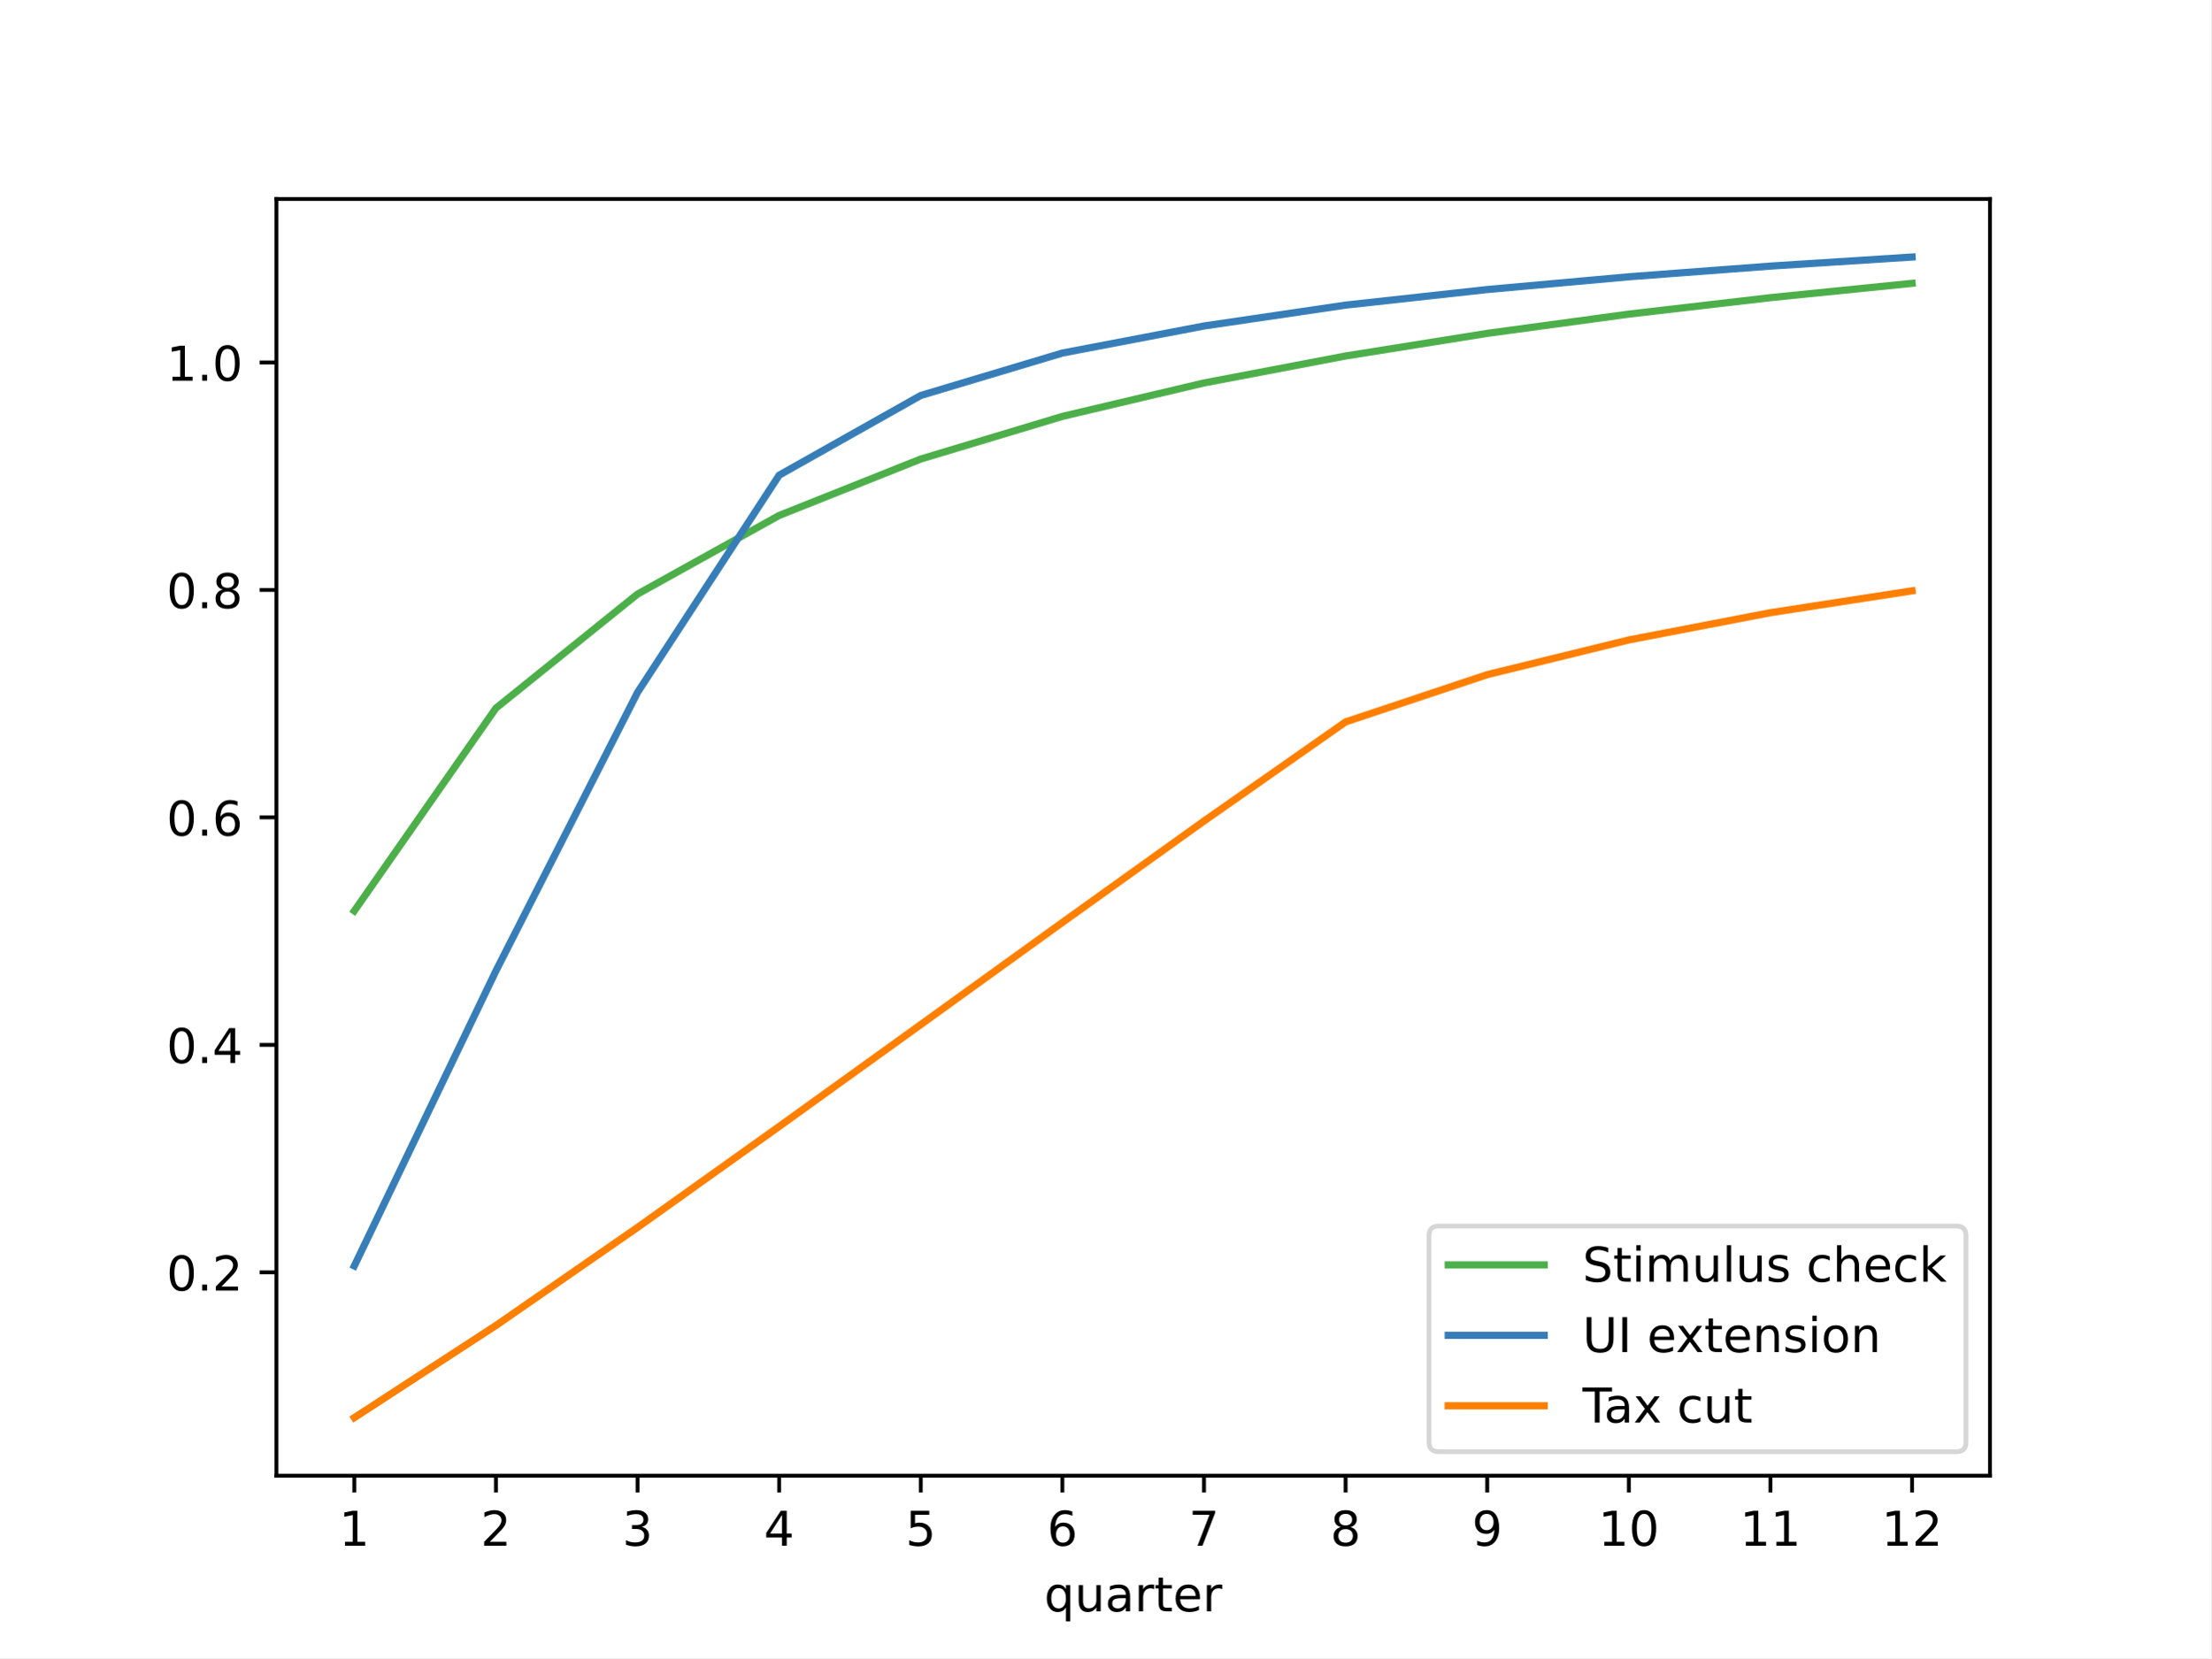
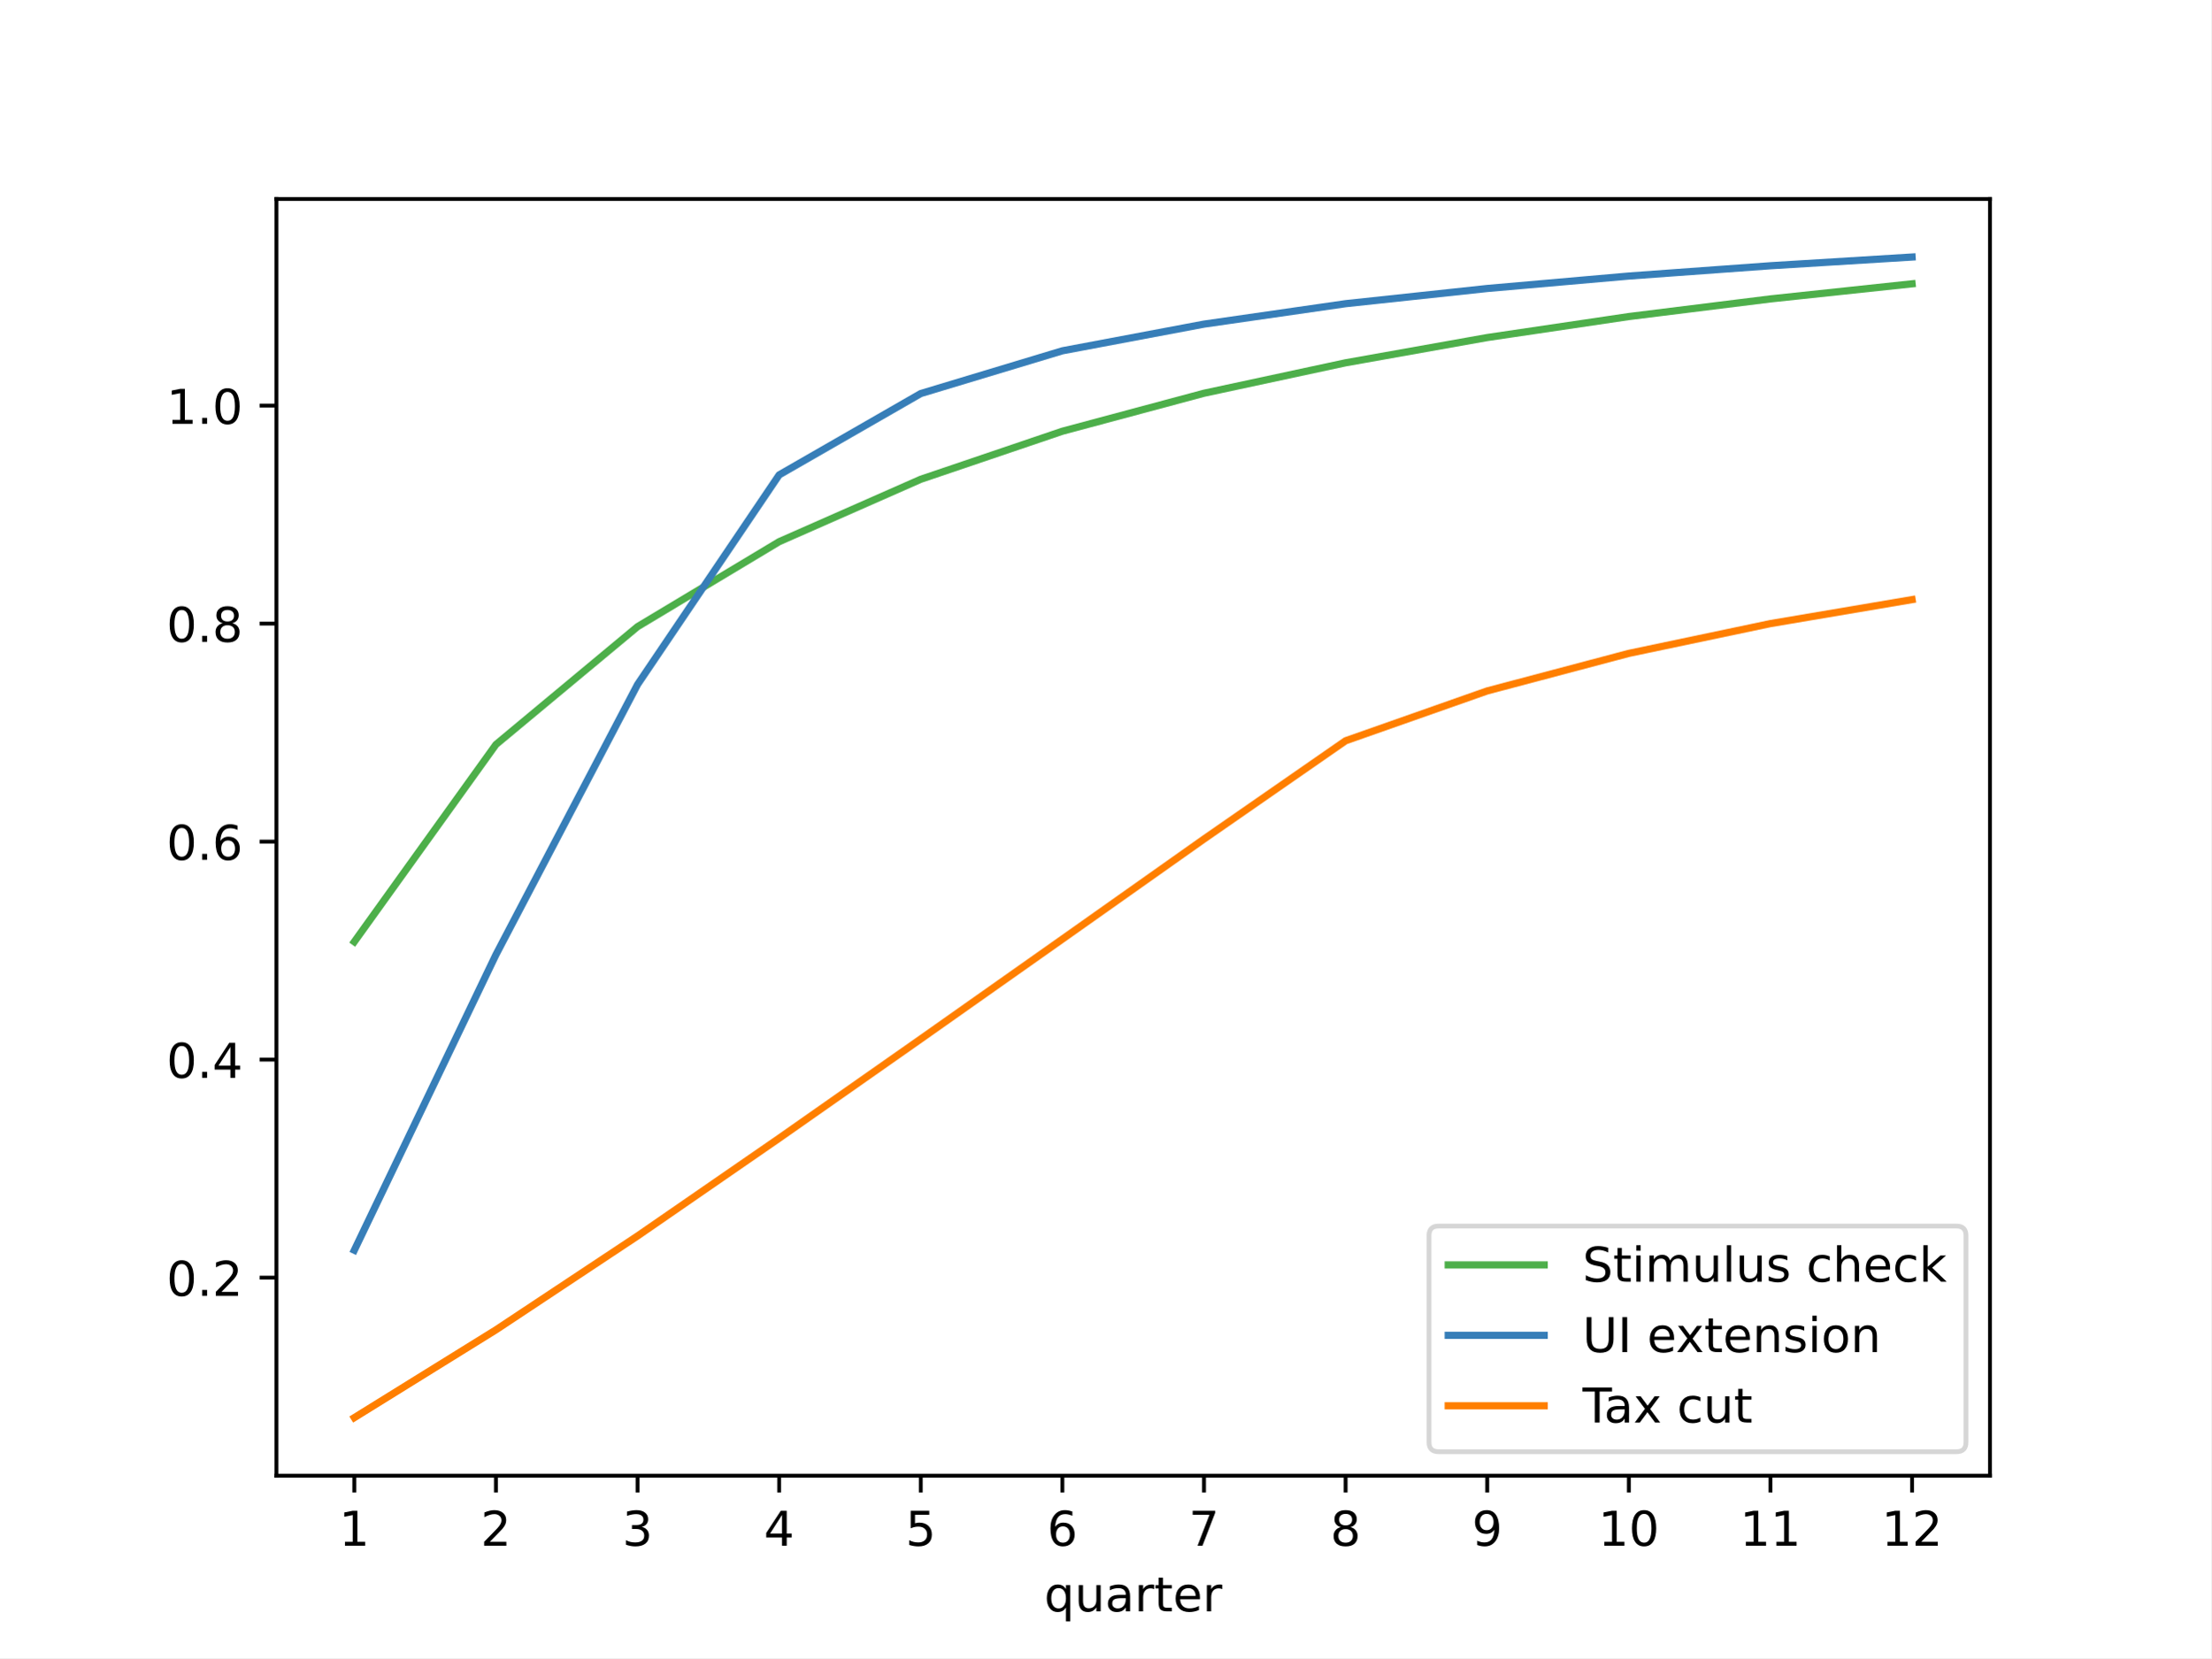
<svg xmlns="http://www.w3.org/2000/svg" xmlns:xlink="http://www.w3.org/1999/xlink" width="460.8pt" height="345.6pt" viewBox="0 0 460.8 345.6" version="1.1">
  <defs>
    <style type="text/css">*{stroke-linejoin: round; stroke-linecap: butt}</style>
  </defs>
  <g id="figure_1">
    <g id="patch_1">
      <path d="M 0 345.6  L 460.8 345.6  L 460.8 0  L 0 0  z " style="fill: #ffffff" />
    </g>
    <g id="axes_1">
      <g id="patch_2">
        <path d="M 57.6 307.584  L 414.72 307.584  L 414.72 41.472  L 57.6 41.472  z " style="fill: #ffffff" />
      </g>
      <g id="matplotlib.axis_1">
        <g id="xtick_1">
          <g id="line2d_1">
            <defs>
-               <path id="meb5b602f09" d="M 0 0  L 0 3.5  " style="stroke: #000000; stroke-width: 0.8" />
-             </defs>
-             <g>
-               <use xlink:href="#meb5b602f09" x="73.833" y="307.584" style="stroke: #000000; stroke-width: 0.8" />
+               <path id="mac283f5758" d="M 0 0  L 0 3.5  " style="stroke: #000000; stroke-width: 0.8" />
+             </defs>
+             <g>
+               <use xlink:href="#mac283f5758" x="73.833" y="307.584" style="stroke: #000000; stroke-width: 0.8" />
            </g>
          </g>
          <g id="text_1">
            <g transform="translate(70.65148 322.1824) scale(0.1 -0.1)">
              <defs>
                <path id="DejaVuSans-31" d="M 794 531  L 1825 531  L 1825 4091  L 703 3866  L 703 4441  L 1819 4666  L 2450 4666  L 2450 531  L 3481 531  L 3481 0  L 794 0  L 794 531  z " transform="scale(0.015625)" />
              </defs>
              <use xlink:href="#DejaVuSans-31" />
            </g>
          </g>
        </g>
        <g id="xtick_2">
          <g id="line2d_2">
            <g>
-               <use xlink:href="#meb5b602f09" x="103.347" y="307.584" style="stroke: #000000; stroke-width: 0.8" />
+               <use xlink:href="#mac283f5758" x="103.347" y="307.584" style="stroke: #000000; stroke-width: 0.8" />
            </g>
          </g>
          <g id="text_2">
            <g transform="translate(100.1655 322.1824) scale(0.1 -0.1)">
              <defs>
                <path id="DejaVuSans-32" d="M 1228 531  L 3431 531  L 3431 0  L 469 0  L 469 531  Q 828 903 1448 1529  Q 2069 2156 2228 2338  Q 2531 2678 2651 2914  Q 2772 3150 2772 3378  Q 2772 3750 2511 3984  Q 2250 4219 1831 4219  Q 1534 4219 1204 4116  Q 875 4013 500 3803  L 500 4441  Q 881 4594 1212 4672  Q 1544 4750 1819 4750  Q 2544 4750 2975 4387  Q 3406 4025 3406 3419  Q 3406 3131 3298 2873  Q 3191 2616 2906 2266  Q 2828 2175 2409 1742  Q 1991 1309 1228 531  z " transform="scale(0.015625)" />
              </defs>
              <use xlink:href="#DejaVuSans-32" />
            </g>
          </g>
        </g>
        <g id="xtick_3">
          <g id="line2d_3">
            <g>
-               <use xlink:href="#meb5b602f09" x="132.861" y="307.584" style="stroke: #000000; stroke-width: 0.8" />
+               <use xlink:href="#mac283f5758" x="132.861" y="307.584" style="stroke: #000000; stroke-width: 0.8" />
            </g>
          </g>
          <g id="text_3">
            <g transform="translate(129.6796 322.1824) scale(0.1 -0.1)">
              <defs>
                <path id="DejaVuSans-33" d="M 2597 2516  Q 3050 2419 3304 2112  Q 3559 1806 3559 1356  Q 3559 666 3084 287  Q 2609 -91 1734 -91  Q 1441 -91 1130 -33  Q 819 25 488 141  L 488 750  Q 750 597 1062 519  Q 1375 441 1716 441  Q 2309 441 2620 675  Q 2931 909 2931 1356  Q 2931 1769 2642 2001  Q 2353 2234 1838 2234  L 1294 2234  L 1294 2753  L 1863 2753  Q 2328 2753 2575 2939  Q 2822 3125 2822 3475  Q 2822 3834 2567 4026  Q 2313 4219 1838 4219  Q 1578 4219 1281 4162  Q 984 4106 628 3988  L 628 4550  Q 988 4650 1302 4700  Q 1616 4750 1894 4750  Q 2613 4750 3031 4423  Q 3450 4097 3450 3541  Q 3450 3153 3228 2886  Q 3006 2619 2597 2516  z " transform="scale(0.015625)" />
              </defs>
              <use xlink:href="#DejaVuSans-33" />
            </g>
          </g>
        </g>
        <g id="xtick_4">
          <g id="line2d_4">
            <g>
-               <use xlink:href="#meb5b602f09" x="162.375" y="307.584" style="stroke: #000000; stroke-width: 0.8" />
+               <use xlink:href="#mac283f5758" x="162.375" y="307.584" style="stroke: #000000; stroke-width: 0.8" />
            </g>
          </g>
          <g id="text_4">
            <g transform="translate(159.1936 322.1824) scale(0.1 -0.1)">
              <defs>
                <path id="DejaVuSans-34" d="M 2419 4116  L 825 1625  L 2419 1625  L 2419 4116  z M 2253 4666  L 3047 4666  L 3047 1625  L 3713 1625  L 3713 1100  L 3047 1100  L 3047 0  L 2419 0  L 2419 1100  L 313 1100  L 313 1709  L 2253 4666  z " transform="scale(0.015625)" />
              </defs>
              <use xlink:href="#DejaVuSans-34" />
            </g>
          </g>
        </g>
        <g id="xtick_5">
          <g id="line2d_5">
            <g>
-               <use xlink:href="#meb5b602f09" x="191.889" y="307.584" style="stroke: #000000; stroke-width: 0.8" />
+               <use xlink:href="#mac283f5758" x="191.889" y="307.584" style="stroke: #000000; stroke-width: 0.8" />
            </g>
          </g>
          <g id="text_5">
            <g transform="translate(188.7077 322.1824) scale(0.1 -0.1)">
              <defs>
                <path id="DejaVuSans-35" d="M 691 4666  L 3169 4666  L 3169 4134  L 1269 4134  L 1269 2991  Q 1406 3038 1543 3061  Q 1681 3084 1819 3084  Q 2600 3084 3056 2656  Q 3513 2228 3513 1497  Q 3513 744 3044 326  Q 2575 -91 1722 -91  Q 1428 -91 1123 -41  Q 819 9 494 109  L 494 744  Q 775 591 1075 516  Q 1375 441 1709 441  Q 2250 441 2565 725  Q 2881 1009 2881 1497  Q 2881 1984 2565 2268  Q 2250 2553 1709 2553  Q 1456 2553 1204 2497  Q 953 2441 691 2322  L 691 4666  z " transform="scale(0.015625)" />
              </defs>
              <use xlink:href="#DejaVuSans-35" />
            </g>
          </g>
        </g>
        <g id="xtick_6">
          <g id="line2d_6">
            <g>
-               <use xlink:href="#meb5b602f09" x="221.403" y="307.584" style="stroke: #000000; stroke-width: 0.8" />
+               <use xlink:href="#mac283f5758" x="221.403" y="307.584" style="stroke: #000000; stroke-width: 0.8" />
            </g>
          </g>
          <g id="text_6">
            <g transform="translate(218.2217 322.1824) scale(0.1 -0.1)">
              <defs>
                <path id="DejaVuSans-36" d="M 2113 2584  Q 1688 2584 1439 2293  Q 1191 2003 1191 1497  Q 1191 994 1439 701  Q 1688 409 2113 409  Q 2538 409 2786 701  Q 3034 994 3034 1497  Q 3034 2003 2786 2293  Q 2538 2584 2113 2584  z M 3366 4563  L 3366 3988  Q 3128 4100 2886 4159  Q 2644 4219 2406 4219  Q 1781 4219 1451 3797  Q 1122 3375 1075 2522  Q 1259 2794 1537 2939  Q 1816 3084 2150 3084  Q 2853 3084 3261 2657  Q 3669 2231 3669 1497  Q 3669 778 3244 343  Q 2819 -91 2113 -91  Q 1303 -91 875 529  Q 447 1150 447 2328  Q 447 3434 972 4092  Q 1497 4750 2381 4750  Q 2619 4750 2861 4703  Q 3103 4656 3366 4563  z " transform="scale(0.015625)" />
              </defs>
              <use xlink:href="#DejaVuSans-36" />
            </g>
          </g>
        </g>
        <g id="xtick_7">
          <g id="line2d_7">
            <g>
-               <use xlink:href="#meb5b602f09" x="250.917" y="307.584" style="stroke: #000000; stroke-width: 0.8" />
+               <use xlink:href="#mac283f5758" x="250.917" y="307.584" style="stroke: #000000; stroke-width: 0.8" />
            </g>
          </g>
          <g id="text_7">
            <g transform="translate(247.7358 322.1824) scale(0.1 -0.1)">
              <defs>
                <path id="DejaVuSans-37" d="M 525 4666  L 3525 4666  L 3525 4397  L 1831 0  L 1172 0  L 2766 4134  L 525 4134  L 525 4666  z " transform="scale(0.015625)" />
              </defs>
              <use xlink:href="#DejaVuSans-37" />
            </g>
          </g>
        </g>
        <g id="xtick_8">
          <g id="line2d_8">
            <g>
-               <use xlink:href="#meb5b602f09" x="280.431" y="307.584" style="stroke: #000000; stroke-width: 0.8" />
+               <use xlink:href="#mac283f5758" x="280.431" y="307.584" style="stroke: #000000; stroke-width: 0.8" />
            </g>
          </g>
          <g id="text_8">
            <g transform="translate(277.2498 322.1824) scale(0.1 -0.1)">
              <defs>
                <path id="DejaVuSans-38" d="M 2034 2216  Q 1584 2216 1326 1975  Q 1069 1734 1069 1313  Q 1069 891 1326 650  Q 1584 409 2034 409  Q 2484 409 2743 651  Q 3003 894 3003 1313  Q 3003 1734 2745 1975  Q 2488 2216 2034 2216  z M 1403 2484  Q 997 2584 770 2862  Q 544 3141 544 3541  Q 544 4100 942 4425  Q 1341 4750 2034 4750  Q 2731 4750 3128 4425  Q 3525 4100 3525 3541  Q 3525 3141 3298 2862  Q 3072 2584 2669 2484  Q 3125 2378 3379 2068  Q 3634 1759 3634 1313  Q 3634 634 3220 271  Q 2806 -91 2034 -91  Q 1263 -91 848 271  Q 434 634 434 1313  Q 434 1759 690 2068  Q 947 2378 1403 2484  z M 1172 3481  Q 1172 3119 1398 2916  Q 1625 2713 2034 2713  Q 2441 2713 2670 2916  Q 2900 3119 2900 3481  Q 2900 3844 2670 4047  Q 2441 4250 2034 4250  Q 1625 4250 1398 4047  Q 1172 3844 1172 3481  z " transform="scale(0.015625)" />
              </defs>
              <use xlink:href="#DejaVuSans-38" />
            </g>
          </g>
        </g>
        <g id="xtick_9">
          <g id="line2d_9">
            <g>
-               <use xlink:href="#meb5b602f09" x="309.945" y="307.584" style="stroke: #000000; stroke-width: 0.8" />
+               <use xlink:href="#mac283f5758" x="309.945" y="307.584" style="stroke: #000000; stroke-width: 0.8" />
            </g>
          </g>
          <g id="text_9">
            <g transform="translate(306.7639 322.1824) scale(0.1 -0.1)">
              <defs>
                <path id="DejaVuSans-39" d="M 703 97  L 703 672  Q 941 559 1184 500  Q 1428 441 1663 441  Q 2288 441 2617 861  Q 2947 1281 2994 2138  Q 2813 1869 2534 1725  Q 2256 1581 1919 1581  Q 1219 1581 811 2004  Q 403 2428 403 3163  Q 403 3881 828 4315  Q 1253 4750 1959 4750  Q 2769 4750 3195 4129  Q 3622 3509 3622 2328  Q 3622 1225 3098 567  Q 2575 -91 1691 -91  Q 1453 -91 1209 -44  Q 966 3 703 97  z M 1959 2075  Q 2384 2075 2632 2365  Q 2881 2656 2881 3163  Q 2881 3666 2632 3958  Q 2384 4250 1959 4250  Q 1534 4250 1286 3958  Q 1038 3666 1038 3163  Q 1038 2656 1286 2365  Q 1534 2075 1959 2075  z " transform="scale(0.015625)" />
              </defs>
              <use xlink:href="#DejaVuSans-39" />
            </g>
          </g>
        </g>
        <g id="xtick_10">
          <g id="line2d_10">
            <g>
-               <use xlink:href="#meb5b602f09" x="339.459" y="307.584" style="stroke: #000000; stroke-width: 0.8" />
+               <use xlink:href="#mac283f5758" x="339.459" y="307.584" style="stroke: #000000; stroke-width: 0.8" />
            </g>
          </g>
          <g id="text_10">
            <g transform="translate(333.0967 322.1824) scale(0.1 -0.1)">
              <defs>
                <path id="DejaVuSans-30" d="M 2034 4250  Q 1547 4250 1301 3770  Q 1056 3291 1056 2328  Q 1056 1369 1301 889  Q 1547 409 2034 409  Q 2525 409 2770 889  Q 3016 1369 3016 2328  Q 3016 3291 2770 3770  Q 2525 4250 2034 4250  z M 2034 4750  Q 2819 4750 3233 4129  Q 3647 3509 3647 2328  Q 3647 1150 3233 529  Q 2819 -91 2034 -91  Q 1250 -91 836 529  Q 422 1150 422 2328  Q 422 3509 836 4129  Q 1250 4750 2034 4750  z " transform="scale(0.015625)" />
              </defs>
              <use xlink:href="#DejaVuSans-31" />
              <use xlink:href="#DejaVuSans-30" x="63.623" />
            </g>
          </g>
        </g>
        <g id="xtick_11">
          <g id="line2d_11">
            <g>
-               <use xlink:href="#meb5b602f09" x="368.973" y="307.584" style="stroke: #000000; stroke-width: 0.8" />
+               <use xlink:href="#mac283f5758" x="368.973" y="307.584" style="stroke: #000000; stroke-width: 0.8" />
            </g>
          </g>
          <g id="text_11">
            <g transform="translate(362.6107 322.1824) scale(0.1 -0.1)">
              <use xlink:href="#DejaVuSans-31" />
              <use xlink:href="#DejaVuSans-31" x="63.623" />
            </g>
          </g>
        </g>
        <g id="xtick_12">
          <g id="line2d_12">
            <g>
-               <use xlink:href="#meb5b602f09" x="398.487" y="307.584" style="stroke: #000000; stroke-width: 0.8" />
+               <use xlink:href="#mac283f5758" x="398.487" y="307.584" style="stroke: #000000; stroke-width: 0.8" />
            </g>
          </g>
          <g id="text_12">
            <g transform="translate(392.1248 322.1824) scale(0.1 -0.1)">
              <use xlink:href="#DejaVuSans-31" />
              <use xlink:href="#DejaVuSans-32" x="63.623" />
            </g>
          </g>
        </g>
        <g id="text_13">
          <g transform="translate(217.6053 335.8606) scale(0.1 -0.1)">
            <defs>
              <path id="DejaVuSans-71" d="M 947 1747  Q 947 1113 1208 752  Q 1469 391 1925 391  Q 2381 391 2643 752  Q 2906 1113 2906 1747  Q 2906 2381 2643 2742  Q 2381 3103 1925 3103  Q 1469 3103 1208 2742  Q 947 2381 947 1747  z M 2906 525  Q 2725 213 2448 61  Q 2172 -91 1784 -91  Q 1150 -91 751 415  Q 353 922 353 1747  Q 353 2572 751 3078  Q 1150 3584 1784 3584  Q 2172 3584 2448 3432  Q 2725 3281 2906 2969  L 2906 3500  L 3481 3500  L 3481 -1331  L 2906 -1331  L 2906 525  z " transform="scale(0.015625)" />
              <path id="DejaVuSans-75" d="M 544 1381  L 544 3500  L 1119 3500  L 1119 1403  Q 1119 906 1312 657  Q 1506 409 1894 409  Q 2359 409 2629 706  Q 2900 1003 2900 1516  L 2900 3500  L 3475 3500  L 3475 0  L 2900 0  L 2900 538  Q 2691 219 2414 64  Q 2138 -91 1772 -91  Q 1169 -91 856 284  Q 544 659 544 1381  z M 1991 3584  L 1991 3584  z " transform="scale(0.015625)" />
              <path id="DejaVuSans-61" d="M 2194 1759  Q 1497 1759 1228 1600  Q 959 1441 959 1056  Q 959 750 1161 570  Q 1363 391 1709 391  Q 2188 391 2477 730  Q 2766 1069 2766 1631  L 2766 1759  L 2194 1759  z M 3341 1997  L 3341 0  L 2766 0  L 2766 531  Q 2569 213 2275 61  Q 1981 -91 1556 -91  Q 1019 -91 701 211  Q 384 513 384 1019  Q 384 1609 779 1909  Q 1175 2209 1959 2209  L 2766 2209  L 2766 2266  Q 2766 2663 2505 2880  Q 2244 3097 1772 3097  Q 1472 3097 1187 3025  Q 903 2953 641 2809  L 641 3341  Q 956 3463 1253 3523  Q 1550 3584 1831 3584  Q 2591 3584 2966 3190  Q 3341 2797 3341 1997  z " transform="scale(0.015625)" />
              <path id="DejaVuSans-72" d="M 2631 2963  Q 2534 3019 2420 3045  Q 2306 3072 2169 3072  Q 1681 3072 1420 2755  Q 1159 2438 1159 1844  L 1159 0  L 581 0  L 581 3500  L 1159 3500  L 1159 2956  Q 1341 3275 1631 3429  Q 1922 3584 2338 3584  Q 2397 3584 2469 3576  Q 2541 3569 2628 3553  L 2631 2963  z " transform="scale(0.015625)" />
              <path id="DejaVuSans-74" d="M 1172 4494  L 1172 3500  L 2356 3500  L 2356 3053  L 1172 3053  L 1172 1153  Q 1172 725 1289 603  Q 1406 481 1766 481  L 2356 481  L 2356 0  L 1766 0  Q 1100 0 847 248  Q 594 497 594 1153  L 594 3053  L 172 3053  L 172 3500  L 594 3500  L 594 4494  L 1172 4494  z " transform="scale(0.015625)" />
              <path id="DejaVuSans-65" d="M 3597 1894  L 3597 1613  L 953 1613  Q 991 1019 1311 708  Q 1631 397 2203 397  Q 2534 397 2845 478  Q 3156 559 3463 722  L 3463 178  Q 3153 47 2828 -22  Q 2503 -91 2169 -91  Q 1331 -91 842 396  Q 353 884 353 1716  Q 353 2575 817 3079  Q 1281 3584 2069 3584  Q 2775 3584 3186 3129  Q 3597 2675 3597 1894  z M 3022 2063  Q 3016 2534 2758 2815  Q 2500 3097 2075 3097  Q 1594 3097 1305 2825  Q 1016 2553 972 2059  L 3022 2063  z " transform="scale(0.015625)" />
            </defs>
            <use xlink:href="#DejaVuSans-71" />
            <use xlink:href="#DejaVuSans-75" x="63.477" />
            <use xlink:href="#DejaVuSans-61" x="126.855" />
            <use xlink:href="#DejaVuSans-72" x="188.135" />
            <use xlink:href="#DejaVuSans-74" x="229.248" />
            <use xlink:href="#DejaVuSans-65" x="268.457" />
            <use xlink:href="#DejaVuSans-72" x="329.98" />
          </g>
        </g>
      </g>
      <g id="matplotlib.axis_2">
        <g id="ytick_1">
          <g id="line2d_13">
            <defs>
-               <path id="m00f9c17dbe" d="M 0 0  L -3.5 0  " style="stroke: #000000; stroke-width: 0.8" />
-             </defs>
-             <g>
-               <use xlink:href="#m00f9c17dbe" x="57.6" y="265.193" style="stroke: #000000; stroke-width: 0.8" />
+               <path id="m4b2eedacaa" d="M 0 0  L -3.5 0  " style="stroke: #000000; stroke-width: 0.8" />
+             </defs>
+             <g>
+               <use xlink:href="#m4b2eedacaa" x="57.6" y="266.298" style="stroke: #000000; stroke-width: 0.8" />
            </g>
          </g>
          <g id="text_14">
-             <g transform="translate(34.69687 268.9919) scale(0.1 -0.1)">
+             <g transform="translate(34.69687 270.097) scale(0.1 -0.1)">
              <defs>
                <path id="DejaVuSans-2e" d="M 684 794  L 1344 794  L 1344 0  L 684 0  L 684 794  z " transform="scale(0.015625)" />
              </defs>
              <use xlink:href="#DejaVuSans-30" />
              <use xlink:href="#DejaVuSans-2e" x="63.623" />
              <use xlink:href="#DejaVuSans-32" x="95.41" />
            </g>
          </g>
        </g>
        <g id="ytick_2">
          <g id="line2d_14">
            <g>
-               <use xlink:href="#m00f9c17dbe" x="57.6" y="217.781" style="stroke: #000000; stroke-width: 0.8" />
+               <use xlink:href="#m4b2eedacaa" x="57.6" y="220.857" style="stroke: #000000; stroke-width: 0.8" />
            </g>
          </g>
          <g id="text_15">
-             <g transform="translate(34.69687 221.5802) scale(0.1 -0.1)">
+             <g transform="translate(34.69687 224.6563) scale(0.1 -0.1)">
              <use xlink:href="#DejaVuSans-30" />
              <use xlink:href="#DejaVuSans-2e" x="63.623" />
              <use xlink:href="#DejaVuSans-34" x="95.41" />
            </g>
          </g>
        </g>
        <g id="ytick_3">
          <g id="line2d_15">
            <g>
-               <use xlink:href="#m00f9c17dbe" x="57.6" y="170.369" style="stroke: #000000; stroke-width: 0.8" />
+               <use xlink:href="#m4b2eedacaa" x="57.6" y="175.416" style="stroke: #000000; stroke-width: 0.8" />
            </g>
          </g>
          <g id="text_16">
-             <g transform="translate(34.69687 174.1686) scale(0.1 -0.1)">
+             <g transform="translate(34.69687 179.2156) scale(0.1 -0.1)">
              <use xlink:href="#DejaVuSans-30" />
              <use xlink:href="#DejaVuSans-2e" x="63.623" />
              <use xlink:href="#DejaVuSans-36" x="95.41" />
            </g>
          </g>
        </g>
        <g id="ytick_4">
          <g id="line2d_16">
            <g>
-               <use xlink:href="#m00f9c17dbe" x="57.6" y="122.958" style="stroke: #000000; stroke-width: 0.8" />
+               <use xlink:href="#m4b2eedacaa" x="57.6" y="129.976" style="stroke: #000000; stroke-width: 0.8" />
            </g>
          </g>
          <g id="text_17">
-             <g transform="translate(34.69687 126.7569) scale(0.1 -0.1)">
+             <g transform="translate(34.69687 133.7749) scale(0.1 -0.1)">
              <use xlink:href="#DejaVuSans-30" />
              <use xlink:href="#DejaVuSans-2e" x="63.623" />
              <use xlink:href="#DejaVuSans-38" x="95.41" />
            </g>
          </g>
        </g>
        <g id="ytick_5">
          <g id="line2d_17">
            <g>
-               <use xlink:href="#m00f9c17dbe" x="57.6" y="75.546" style="stroke: #000000; stroke-width: 0.8" />
+               <use xlink:href="#m4b2eedacaa" x="57.6" y="84.535" style="stroke: #000000; stroke-width: 0.8" />
            </g>
          </g>
          <g id="text_18">
-             <g transform="translate(34.69687 79.3453) scale(0.1 -0.1)">
+             <g transform="translate(34.69687 88.33419) scale(0.1 -0.1)">
              <use xlink:href="#DejaVuSans-31" />
              <use xlink:href="#DejaVuSans-2e" x="63.623" />
              <use xlink:href="#DejaVuSans-30" x="95.41" />
            </g>
          </g>
        </g>
      </g>
      <g id="line2d_18">
-         <path d="M 73.833 189.861  L 103.347 147.6  L 132.861 123.821  L 162.375 107.433  L 191.889 95.67  L 221.403 86.783  L 250.917 79.812  L 280.431 74.192  L 309.945 69.478  L 339.459 65.464  L 368.973 62.033  L 398.487 59.047  " clip-path="url(#p158960334f)" style="fill: none; stroke: #4daf4a; stroke-width: 1.5; stroke-linecap: square" />
+         <path d="M 73.833 196.292  L 103.347 155.182  L 132.861 130.617  L 162.375 112.9  L 191.889 99.891  L 221.403 89.877  L 250.917 81.958  L 280.431 75.612  L 309.945 70.348  L 339.459 65.973  L 368.973 62.296  L 398.487 59.148  " clip-path="url(#p4d49b42228)" style="fill: none; stroke: #4daf4a; stroke-width: 1.5; stroke-linecap: square" />
      </g>
      <g id="line2d_19">
-         <path d="M 73.833 263.86  L 103.347 202.363  L 132.861 144.313  L 162.375 99.039  L 191.889 82.423  L 221.403 73.578  L 250.917 67.939  L 280.431 63.589  L 309.945 60.341  L 339.459 57.683  L 368.973 55.457  L 398.487 53.568  " clip-path="url(#p158960334f)" style="fill: none; stroke: #377eb8; stroke-width: 1.5; stroke-linecap: square" />
+         <path d="M 73.833 260.586  L 103.347 198.991  L 132.861 142.674  L 162.375 98.978  L 191.889 82.02  L 221.403 73.113  L 250.917 67.551  L 280.431 63.292  L 309.945 60.125  L 339.459 57.53  L 368.973 55.385  L 398.487 53.568  " clip-path="url(#p4d49b42228)" style="fill: none; stroke: #377eb8; stroke-width: 1.5; stroke-linecap: square" />
      </g>
      <g id="line2d_20">
-         <path d="M 73.833 295.488  L 103.347 276.277  L 132.861 255.834  L 162.375 234.793  L 191.889 213.552  L 221.403 192.268  L 250.917 171.128  L 280.431 150.462  L 309.945 140.613  L 339.459 133.378  L 368.973 127.698  L 398.487 123.141  " clip-path="url(#p158960334f)" style="fill: none; stroke: #ff7f00; stroke-width: 1.5; stroke-linecap: square" />
+         <path d="M 73.833 295.488  L 103.347 277.187  L 132.861 257.619  L 162.375 237.246  L 191.889 216.553  L 221.403 195.741  L 250.917 174.878  L 280.431 154.395  L 309.945 144.005  L 339.459 136.18  L 368.973 129.97  L 398.487 124.971  " clip-path="url(#p4d49b42228)" style="fill: none; stroke: #ff7f00; stroke-width: 1.5; stroke-linecap: square" />
      </g>
      <g id="patch_3">
        <path d="M 57.6 307.584  L 57.6 41.472  " style="fill: none; stroke: #000000; stroke-width: 0.8; stroke-linejoin: miter; stroke-linecap: square" />
      </g>
      <g id="patch_4">
        <path d="M 414.72 307.584  L 414.72 41.472  " style="fill: none; stroke: #000000; stroke-width: 0.8; stroke-linejoin: miter; stroke-linecap: square" />
      </g>
      <g id="patch_5">
        <path d="M 57.6 307.584  L 414.72 307.584  " style="fill: none; stroke: #000000; stroke-width: 0.8; stroke-linejoin: miter; stroke-linecap: square" />
      </g>
      <g id="patch_6">
        <path d="M 57.6 41.472  L 414.72 41.472  " style="fill: none; stroke: #000000; stroke-width: 0.8; stroke-linejoin: miter; stroke-linecap: square" />
      </g>
      <g id="legend_1">
        <g id="patch_7">
          <path d="M 299.814 302.584  L 407.72 302.584  Q 409.72 302.584 409.72 300.584  L 409.72 257.55  Q 409.72 255.55 407.72 255.55  L 299.814 255.55  Q 297.814 255.55 297.814 257.55  L 297.814 300.584  Q 297.814 302.584 299.814 302.584  z " style="fill: #ffffff; opacity: 0.8; stroke: #cccccc; stroke-linejoin: miter" />
        </g>
        <g id="line2d_21">
          <path d="M 301.814 263.648  L 311.814 263.648  L 321.814 263.648  " style="fill: none; stroke: #4daf4a; stroke-width: 1.5; stroke-linecap: square" />
        </g>
        <g id="text_19">
          <g transform="translate(329.8138 267.1481) scale(0.1 -0.1)">
            <defs>
              <path id="DejaVuSans-53" d="M 3425 4513  L 3425 3897  Q 3066 4069 2747 4153  Q 2428 4238 2131 4238  Q 1616 4238 1336 4038  Q 1056 3838 1056 3469  Q 1056 3159 1242 3001  Q 1428 2844 1947 2747  L 2328 2669  Q 3034 2534 3370 2195  Q 3706 1856 3706 1288  Q 3706 609 3251 259  Q 2797 -91 1919 -91  Q 1588 -91 1214 -16  Q 841 59 441 206  L 441 856  Q 825 641 1194 531  Q 1563 422 1919 422  Q 2459 422 2753 634  Q 3047 847 3047 1241  Q 3047 1584 2836 1778  Q 2625 1972 2144 2069  L 1759 2144  Q 1053 2284 737 2584  Q 422 2884 422 3419  Q 422 4038 858 4394  Q 1294 4750 2059 4750  Q 2388 4750 2728 4690  Q 3069 4631 3425 4513  z " transform="scale(0.015625)" />
              <path id="DejaVuSans-69" d="M 603 3500  L 1178 3500  L 1178 0  L 603 0  L 603 3500  z M 603 4863  L 1178 4863  L 1178 4134  L 603 4134  L 603 4863  z " transform="scale(0.015625)" />
              <path id="DejaVuSans-6d" d="M 3328 2828  Q 3544 3216 3844 3400  Q 4144 3584 4550 3584  Q 5097 3584 5394 3201  Q 5691 2819 5691 2113  L 5691 0  L 5113 0  L 5113 2094  Q 5113 2597 4934 2840  Q 4756 3084 4391 3084  Q 3944 3084 3684 2787  Q 3425 2491 3425 1978  L 3425 0  L 2847 0  L 2847 2094  Q 2847 2600 2669 2842  Q 2491 3084 2119 3084  Q 1678 3084 1418 2786  Q 1159 2488 1159 1978  L 1159 0  L 581 0  L 581 3500  L 1159 3500  L 1159 2956  Q 1356 3278 1631 3431  Q 1906 3584 2284 3584  Q 2666 3584 2933 3390  Q 3200 3197 3328 2828  z " transform="scale(0.015625)" />
              <path id="DejaVuSans-6c" d="M 603 4863  L 1178 4863  L 1178 0  L 603 0  L 603 4863  z " transform="scale(0.015625)" />
              <path id="DejaVuSans-73" d="M 2834 3397  L 2834 2853  Q 2591 2978 2328 3040  Q 2066 3103 1784 3103  Q 1356 3103 1142 2972  Q 928 2841 928 2578  Q 928 2378 1081 2264  Q 1234 2150 1697 2047  L 1894 2003  Q 2506 1872 2764 1633  Q 3022 1394 3022 966  Q 3022 478 2636 193  Q 2250 -91 1575 -91  Q 1294 -91 989 -36  Q 684 19 347 128  L 347 722  Q 666 556 975 473  Q 1284 391 1588 391  Q 1994 391 2212 530  Q 2431 669 2431 922  Q 2431 1156 2273 1281  Q 2116 1406 1581 1522  L 1381 1569  Q 847 1681 609 1914  Q 372 2147 372 2553  Q 372 3047 722 3315  Q 1072 3584 1716 3584  Q 2034 3584 2315 3537  Q 2597 3491 2834 3397  z " transform="scale(0.015625)" />
              <path id="DejaVuSans-20" transform="scale(0.015625)" />
              <path id="DejaVuSans-63" d="M 3122 3366  L 3122 2828  Q 2878 2963 2633 3030  Q 2388 3097 2138 3097  Q 1578 3097 1268 2742  Q 959 2388 959 1747  Q 959 1106 1268 751  Q 1578 397 2138 397  Q 2388 397 2633 464  Q 2878 531 3122 666  L 3122 134  Q 2881 22 2623 -34  Q 2366 -91 2075 -91  Q 1284 -91 818 406  Q 353 903 353 1747  Q 353 2603 823 3093  Q 1294 3584 2113 3584  Q 2378 3584 2631 3529  Q 2884 3475 3122 3366  z " transform="scale(0.015625)" />
              <path id="DejaVuSans-68" d="M 3513 2113  L 3513 0  L 2938 0  L 2938 2094  Q 2938 2591 2744 2837  Q 2550 3084 2163 3084  Q 1697 3084 1428 2787  Q 1159 2491 1159 1978  L 1159 0  L 581 0  L 581 4863  L 1159 4863  L 1159 2956  Q 1366 3272 1645 3428  Q 1925 3584 2291 3584  Q 2894 3584 3203 3211  Q 3513 2838 3513 2113  z " transform="scale(0.015625)" />
              <path id="DejaVuSans-6b" d="M 581 4863  L 1159 4863  L 1159 1991  L 2875 3500  L 3609 3500  L 1753 1863  L 3688 0  L 2938 0  L 1159 1709  L 1159 0  L 581 0  L 581 4863  z " transform="scale(0.015625)" />
            </defs>
            <use xlink:href="#DejaVuSans-53" />
            <use xlink:href="#DejaVuSans-74" x="63.477" />
            <use xlink:href="#DejaVuSans-69" x="102.686" />
            <use xlink:href="#DejaVuSans-6d" x="130.469" />
            <use xlink:href="#DejaVuSans-75" x="227.881" />
            <use xlink:href="#DejaVuSans-6c" x="291.26" />
            <use xlink:href="#DejaVuSans-75" x="319.043" />
            <use xlink:href="#DejaVuSans-73" x="382.422" />
            <use xlink:href="#DejaVuSans-20" x="434.521" />
            <use xlink:href="#DejaVuSans-63" x="466.309" />
            <use xlink:href="#DejaVuSans-68" x="521.289" />
            <use xlink:href="#DejaVuSans-65" x="584.668" />
            <use xlink:href="#DejaVuSans-63" x="646.191" />
            <use xlink:href="#DejaVuSans-6b" x="701.172" />
          </g>
        </g>
        <g id="line2d_22">
          <path d="M 301.814 278.326  L 311.814 278.326  L 321.814 278.326  " style="fill: none; stroke: #377eb8; stroke-width: 1.5; stroke-linecap: square" />
        </g>
        <g id="text_20">
          <g transform="translate(329.8138 281.8262) scale(0.1 -0.1)">
            <defs>
              <path id="DejaVuSans-55" d="M 556 4666  L 1191 4666  L 1191 1831  Q 1191 1081 1462 751  Q 1734 422 2344 422  Q 2950 422 3222 751  Q 3494 1081 3494 1831  L 3494 4666  L 4128 4666  L 4128 1753  Q 4128 841 3676 375  Q 3225 -91 2344 -91  Q 1459 -91 1007 375  Q 556 841 556 1753  L 556 4666  z " transform="scale(0.015625)" />
              <path id="DejaVuSans-49" d="M 628 4666  L 1259 4666  L 1259 0  L 628 0  L 628 4666  z " transform="scale(0.015625)" />
              <path id="DejaVuSans-78" d="M 3513 3500  L 2247 1797  L 3578 0  L 2900 0  L 1881 1375  L 863 0  L 184 0  L 1544 1831  L 300 3500  L 978 3500  L 1906 2253  L 2834 3500  L 3513 3500  z " transform="scale(0.015625)" />
              <path id="DejaVuSans-6e" d="M 3513 2113  L 3513 0  L 2938 0  L 2938 2094  Q 2938 2591 2744 2837  Q 2550 3084 2163 3084  Q 1697 3084 1428 2787  Q 1159 2491 1159 1978  L 1159 0  L 581 0  L 581 3500  L 1159 3500  L 1159 2956  Q 1366 3272 1645 3428  Q 1925 3584 2291 3584  Q 2894 3584 3203 3211  Q 3513 2838 3513 2113  z " transform="scale(0.015625)" />
              <path id="DejaVuSans-6f" d="M 1959 3097  Q 1497 3097 1228 2736  Q 959 2375 959 1747  Q 959 1119 1226 758  Q 1494 397 1959 397  Q 2419 397 2687 759  Q 2956 1122 2956 1747  Q 2956 2369 2687 2733  Q 2419 3097 1959 3097  z M 1959 3584  Q 2709 3584 3137 3096  Q 3566 2609 3566 1747  Q 3566 888 3137 398  Q 2709 -91 1959 -91  Q 1206 -91 779 398  Q 353 888 353 1747  Q 353 2609 779 3096  Q 1206 3584 1959 3584  z " transform="scale(0.015625)" />
            </defs>
            <use xlink:href="#DejaVuSans-55" />
            <use xlink:href="#DejaVuSans-49" x="73.193" />
            <use xlink:href="#DejaVuSans-20" x="102.686" />
            <use xlink:href="#DejaVuSans-65" x="134.473" />
            <use xlink:href="#DejaVuSans-78" x="194.246" />
            <use xlink:href="#DejaVuSans-74" x="253.426" />
            <use xlink:href="#DejaVuSans-65" x="292.635" />
            <use xlink:href="#DejaVuSans-6e" x="354.158" />
            <use xlink:href="#DejaVuSans-73" x="417.537" />
            <use xlink:href="#DejaVuSans-69" x="469.637" />
            <use xlink:href="#DejaVuSans-6f" x="497.42" />
            <use xlink:href="#DejaVuSans-6e" x="558.602" />
          </g>
        </g>
        <g id="line2d_23">
          <path d="M 301.814 293.004  L 311.814 293.004  L 321.814 293.004  " style="fill: none; stroke: #ff7f00; stroke-width: 1.5; stroke-linecap: square" />
        </g>
        <g id="text_21">
          <g transform="translate(329.8138 296.5043) scale(0.1 -0.1)">
            <defs>
              <path id="DejaVuSans-54" d="M -19 4666  L 3928 4666  L 3928 4134  L 2272 4134  L 2272 0  L 1638 0  L 1638 4134  L -19 4134  L -19 4666  z " transform="scale(0.015625)" />
            </defs>
            <use xlink:href="#DejaVuSans-54" />
            <use xlink:href="#DejaVuSans-61" x="44.584" />
            <use xlink:href="#DejaVuSans-78" x="105.863" />
            <use xlink:href="#DejaVuSans-20" x="165.043" />
            <use xlink:href="#DejaVuSans-63" x="196.83" />
            <use xlink:href="#DejaVuSans-75" x="251.811" />
            <use xlink:href="#DejaVuSans-74" x="315.189" />
          </g>
        </g>
      </g>
    </g>
  </g>
  <defs>
-     <clipPath id="p158960334f">
+     <clipPath id="p4d49b42228">
      <rect x="57.6" y="41.472" width="357.12" height="266.112" />
    </clipPath>
  </defs>
</svg>
